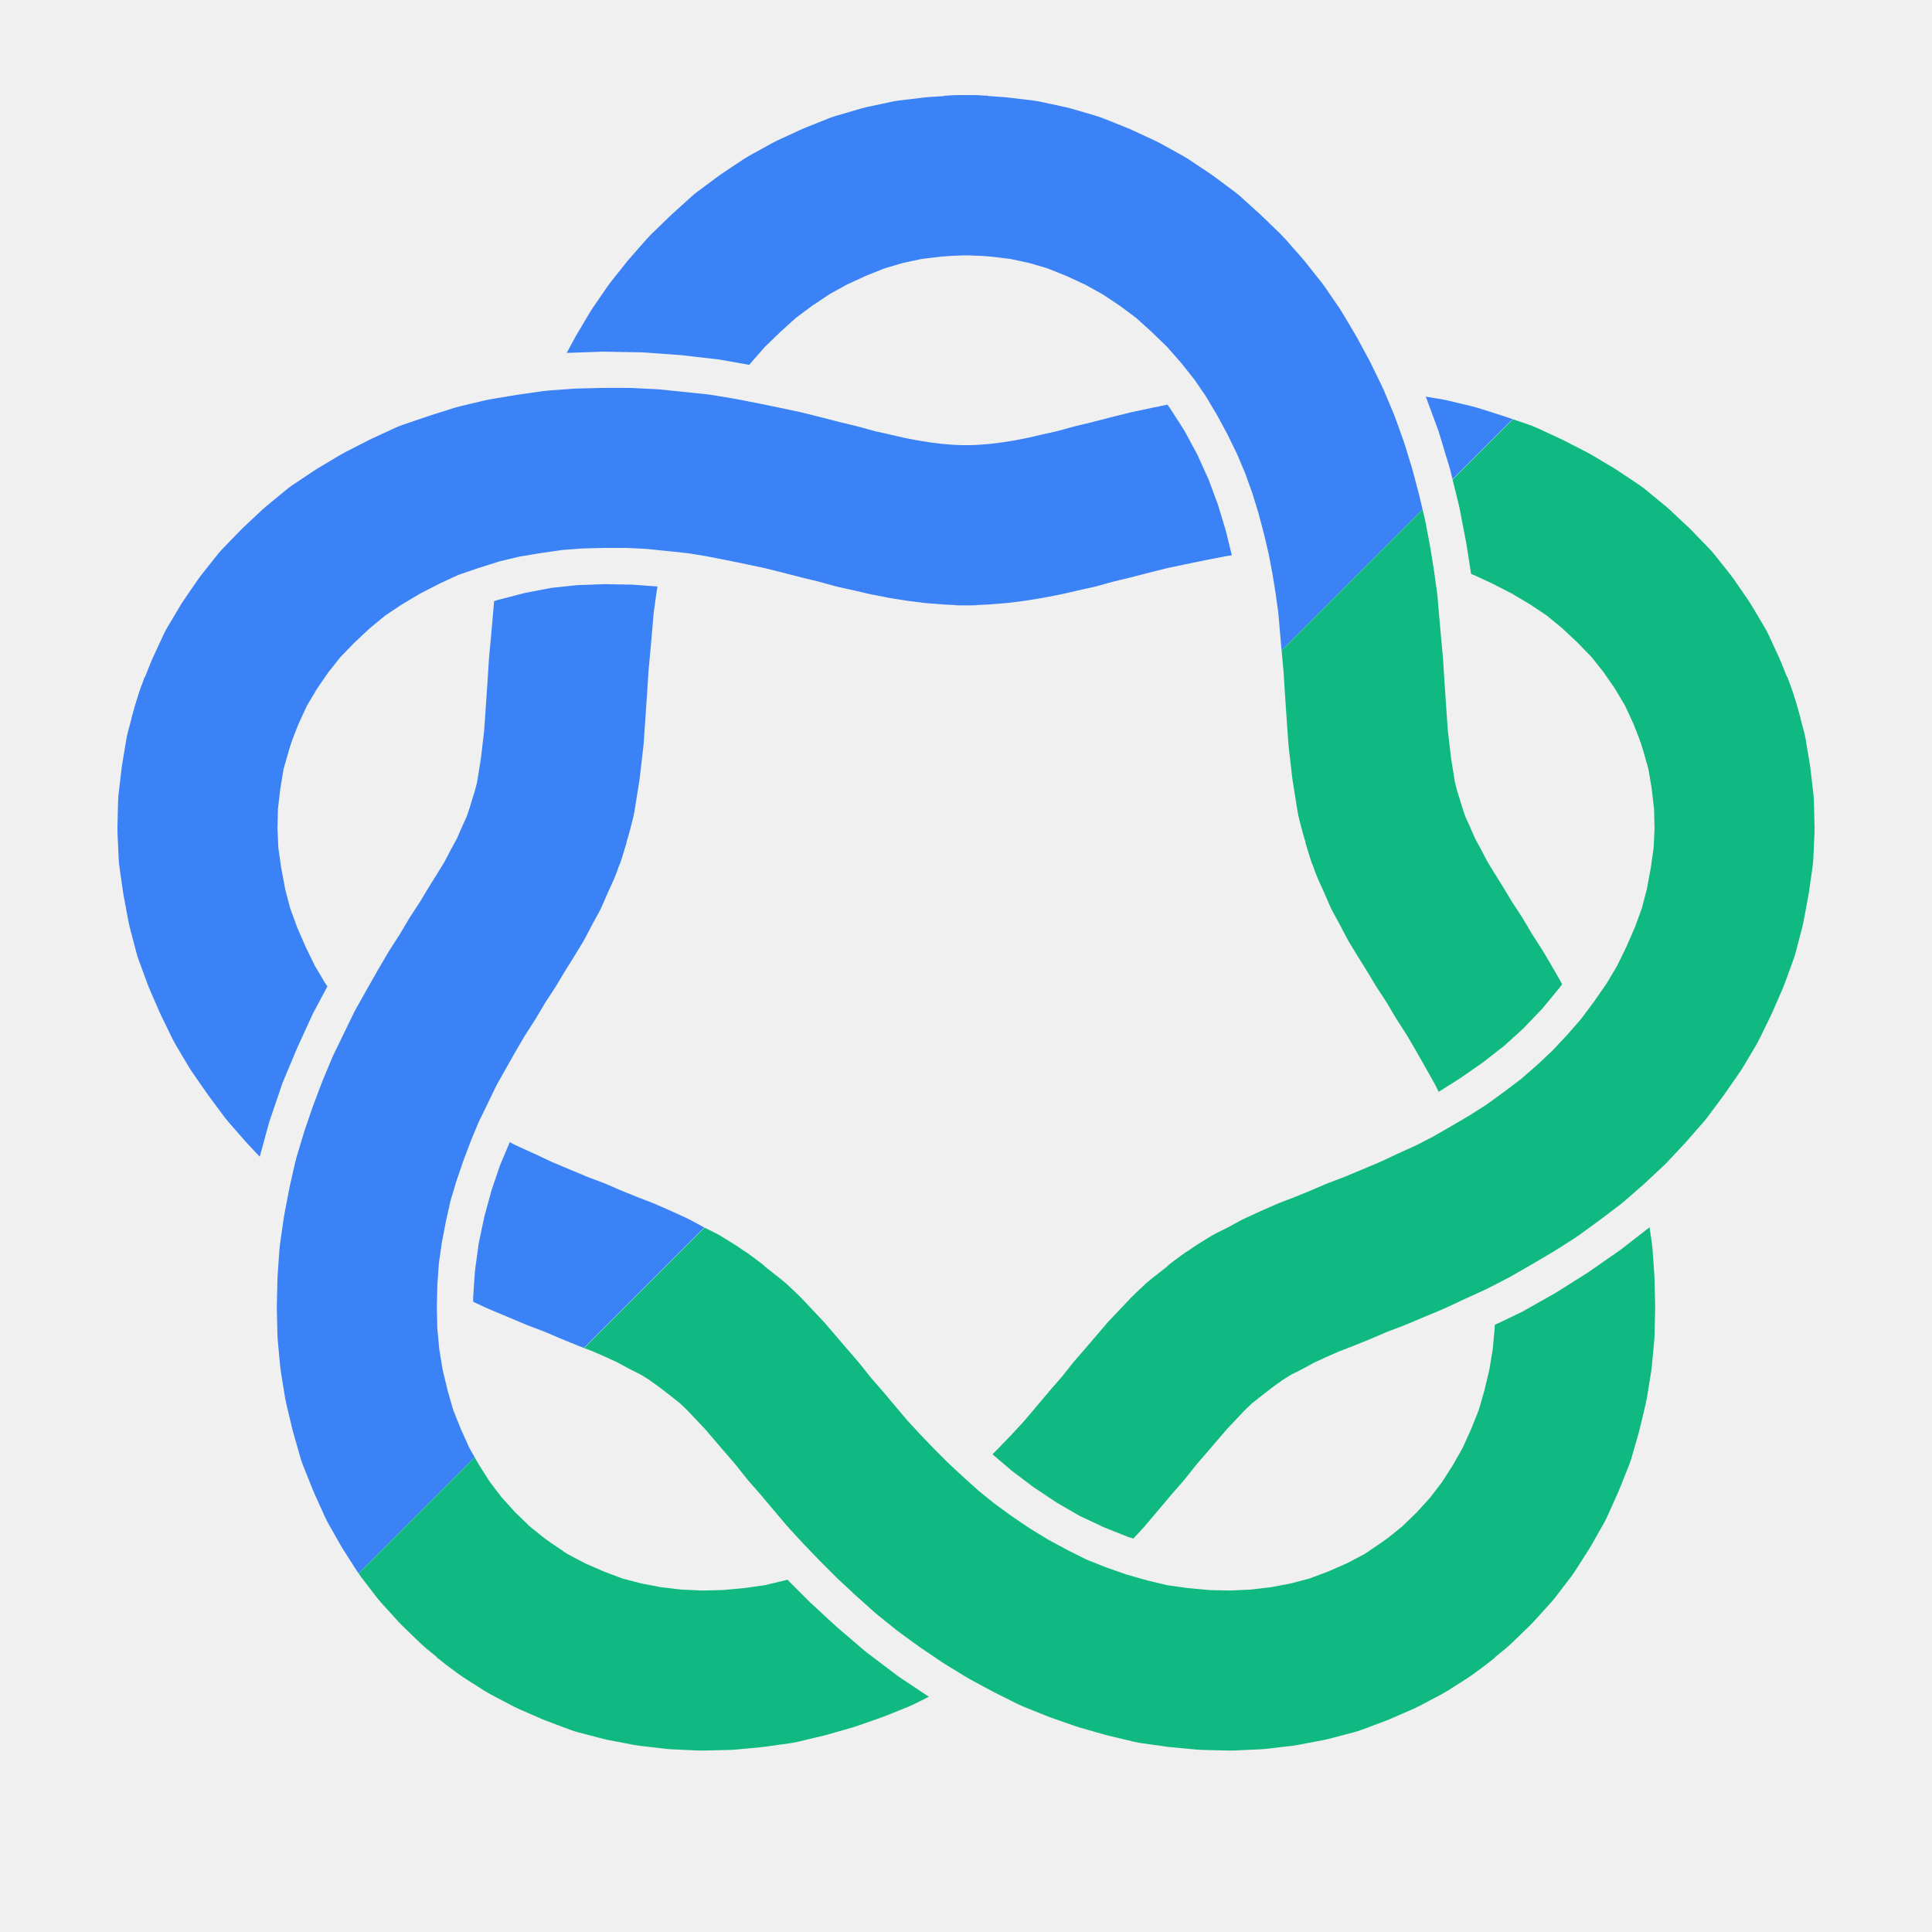
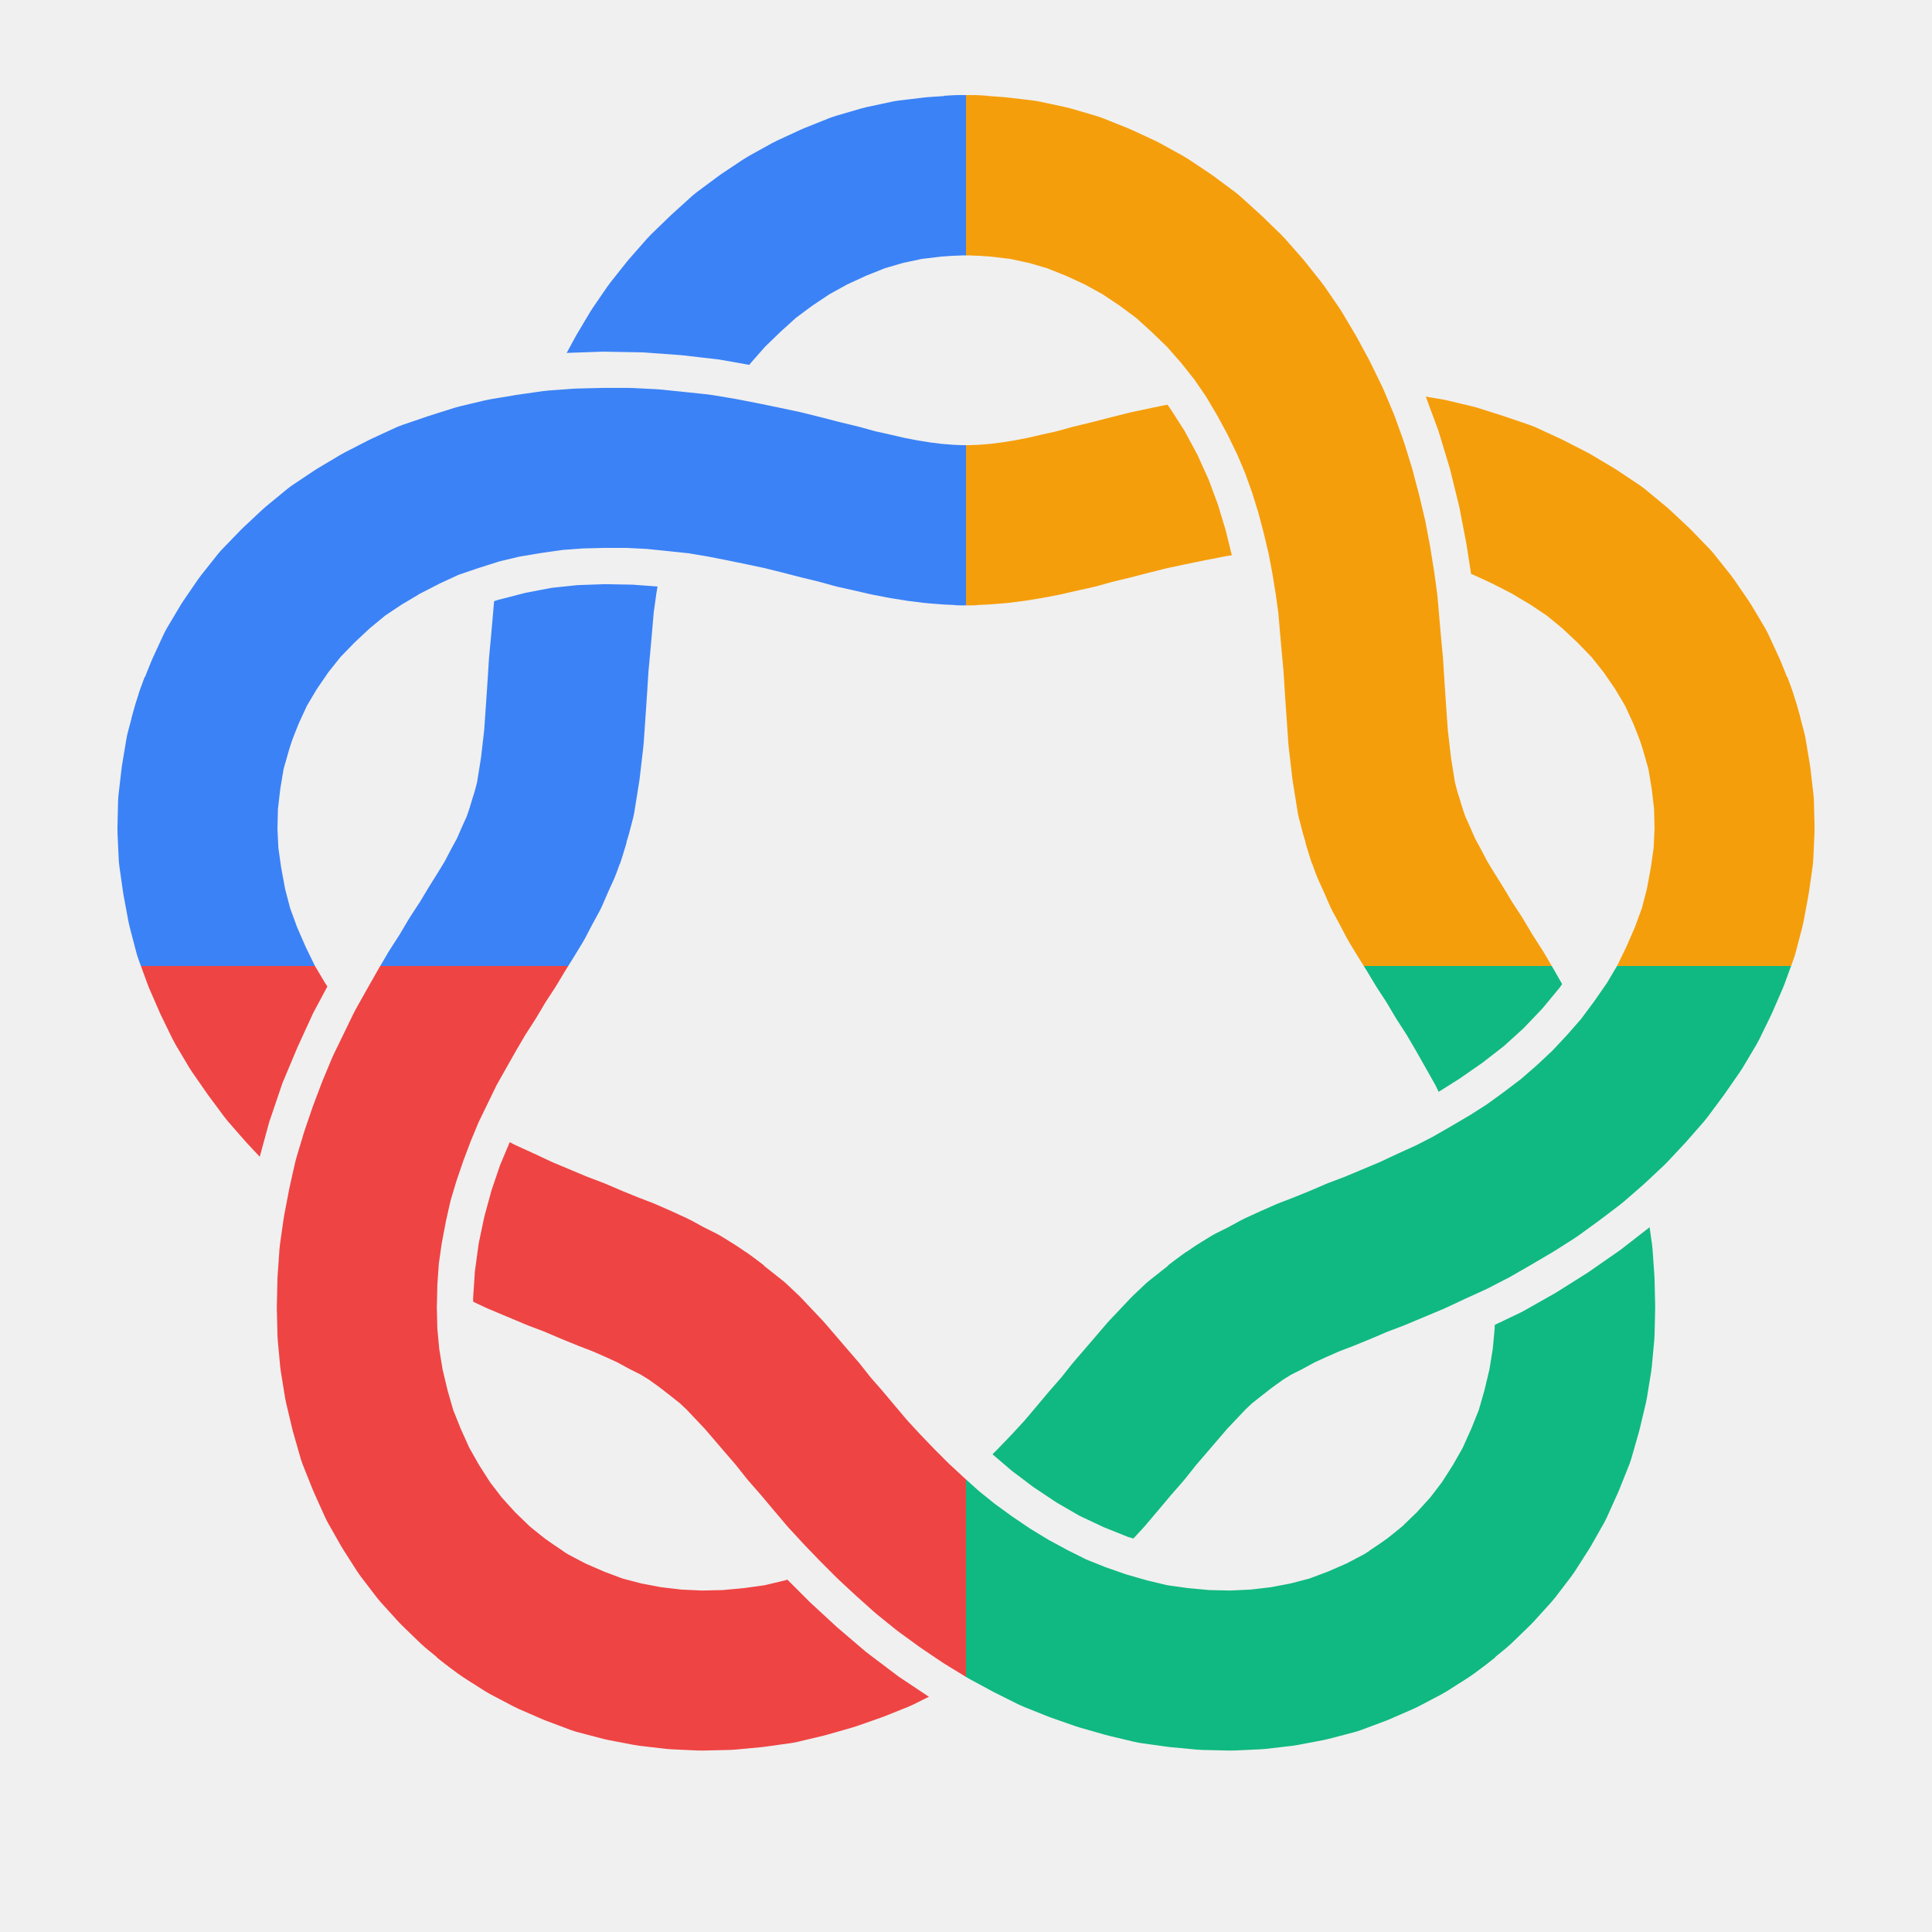
<svg xmlns="http://www.w3.org/2000/svg" width="512" height="512" viewBox="0 0 32 32">
  <mask id="logom" maskUnits="userSpaceOnUse" x="0" y="0" width="32" height="32">
    <rect width="32" height="32" fill="#fff" />
    <path d="M18.24 3.37L18.78 3.64L19.29 3.96L19.76 4.33L20.2 4.74L20.6 5.18L20.96 5.66L21.28 6.16L21.56 6.68L21.8 7.21L22 7.75L22.16 8.28L22.29 8.81L22.39 9.33L22.47 9.84L22.52 10.32L22.56 10.79L22.59 11.23L22.62 11.66L22.65 12.06L22.68 12.43M21.61 27.53L21.02 27.63L20.42 27.67L19.82 27.65L19.22 27.58L18.64 27.45L18.06 27.28L17.51 27.06L16.98 26.81L16.48 26.52L16 26.2L15.55 25.86L15.14 25.51L14.75 25.15L14.39 24.79L14.06 24.43L13.75 24.07L13.47 23.73L13.2 23.41L12.94 23.1L12.69 22.81M4.69 9.96L5.1 9.54L5.56 9.15L6.06 8.82L6.59 8.53L7.13 8.28L7.7 8.09L8.28 7.94L8.86 7.83L9.43 7.77L10 7.75L10.56 7.76L11.11 7.8L11.63 7.86L12.14 7.95L12.62 8.04L13.07 8.15L13.51 8.26L13.91 8.36L14.3 8.46L14.67 8.54M28.7 14.23L28.61 14.82L28.47 15.4L28.26 15.97L28.01 16.51L27.71 17.03L27.37 17.52L26.99 17.98L26.58 18.41L26.15 18.8L25.7 19.15L25.24 19.47L24.78 19.76L24.32 20.02L23.86 20.24L23.41 20.45L22.98 20.63L22.57 20.8L22.18 20.96L21.81 21.11L21.46 21.26M6.76 24.9L6.49 24.37L6.26 23.81L6.1 23.23L5.98 22.64L5.92 22.05L5.91 21.45L5.95 20.86L6.03 20.27L6.15 19.7L6.3 19.15L6.48 18.62L6.69 18.12L6.91 17.64L7.15 17.19L7.39 16.76L7.63 16.36L7.86 15.98L8.09 15.62L8.3 15.28L8.5 14.96" fill="none" stroke="#000" stroke-width="3.85" />
  </mask>
  <defs>
-     <clipPath id="topLeft">
-       <polygon points="0,0 32,0 0,32" />
+     <clipPath id="q1">
+       <rect x="0" y="0" width="16" height="16" />
    </clipPath>
-     <clipPath id="bottomRight">
-       <polygon points="32,0 32,32 0,32" />
+     <clipPath id="q2">
+       <rect x="16" y="0" width="16" height="16" />
+     </clipPath>
+     <clipPath id="q3">
+       <rect x="16" y="16" width="16" height="16" />
+     </clipPath>
+     <clipPath id="q4">
+       <rect x="0" y="16" width="16" height="16" />
    </clipPath>
  </defs>
-   <g clip-path="url(#topLeft)" fill="none" stroke="#3b82f6" stroke-width="2.65" stroke-linejoin="round">
+   <g clip-path="url(#q1)" fill="none" stroke="#3b82f6" stroke-width="2.65" stroke-linejoin="round">
    <path mask="url(#logom)" d="M22.89 13.57L22.96 13.8L23.04 14.02L23.14 14.24L23.24 14.47L23.36 14.69L23.48 14.92L23.62 15.15L23.77 15.39L23.92 15.64L24.09 15.9L24.25 16.17L24.43 16.45L24.6 16.74L24.77 17.04L24.95 17.36L25.11 17.69L25.28 18.04L25.43 18.4L25.57 18.77L25.7 19.15L25.82 19.55L25.91 19.95L25.99 20.37L26.05 20.79L26.08 21.22L26.09 21.65L26.08 22.08L26.04 22.51L25.97 22.94L25.87 23.36L25.75 23.78L25.59 24.18L25.41 24.58L25.2 24.95L24.97 25.31L24.71 25.65L24.42 25.97L24.11 26.27L23.78 26.54L23.43 26.78M11.86 22.02L11.66 21.87L11.47 21.74L11.26 21.61L11.04 21.5L10.82 21.38L10.58 21.27L10.33 21.16L10.07 21.06L9.8 20.95L9.52 20.83L9.23 20.72L8.92 20.59L8.61 20.46L8.29 20.31L7.96 20.16L7.63 19.99L7.3 19.8L6.96 19.6L6.63 19.39L6.3 19.15L5.97 18.9L5.66 18.63L5.35 18.34L5.06 18.03L4.78 17.71L4.52 17.36L4.27 17L4.05 16.63L3.86 16.24L3.69 15.85L3.54 15.44L3.43 15.02L3.35 14.59L3.29 14.17L3.27 13.74L3.28 13.31L3.33 12.88L3.4 12.46L3.51 12.05L3.65 11.64M15.82 8.7L16.06 8.7L16.29 8.69L16.54 8.67L16.78 8.64L17.03 8.6L17.29 8.55L17.55 8.49L17.82 8.43L18.11 8.35L18.4 8.28L18.71 8.2L19.03 8.12L19.36 8.05L19.7 7.98L20.06 7.91L20.42 7.85L20.8 7.81L21.19 7.77L21.59 7.75L22 7.75L22.41 7.76L22.82 7.79L23.24 7.85L23.66 7.92L24.08 8.02L24.49 8.15L24.9 8.29L25.29 8.47L25.68 8.67L26.05 8.89L26.41 9.13L26.75 9.41L27.06 9.7L27.36 10.01L27.63 10.35L27.87 10.7L28.09 11.07L28.27 11.46L28.43 11.86L28.55 12.27M20.44 21.8L20.25 21.94L20.06 22.09L19.87 22.24L19.69 22.41L19.52 22.59L19.34 22.78L19.16 22.99L18.98 23.2L18.79 23.42L18.6 23.66L18.39 23.9L18.18 24.15L17.96 24.41L17.72 24.67L17.47 24.93L17.21 25.19L16.93 25.45L16.64 25.71L16.33 25.96L16 26.2L15.66 26.43L15.3 26.65L14.93 26.85L14.55 27.04L14.15 27.2L13.75 27.34L13.33 27.46L12.91 27.56L12.48 27.62L12.05 27.66L11.61 27.67L11.18 27.65L10.75 27.6L10.33 27.52L9.91 27.41L9.51 27.26L9.12 27.09L8.74 26.89L8.38 26.66L8.04 26.4M9 13.92L9.07 13.69L9.14 13.46L9.2 13.23L9.24 12.98L9.28 12.73L9.31 12.47L9.34 12.21L9.36 11.92L9.38 11.63L9.4 11.33L9.42 11.01L9.45 10.69L9.48 10.35L9.51 10L9.56 9.64L9.62 9.27L9.69 8.9L9.78 8.52L9.88 8.14L10 7.75L10.14 7.36L10.3 6.98L10.49 6.59L10.69 6.22L10.91 5.85L11.15 5.5L11.42 5.16L11.71 4.83L12.02 4.53L12.34 4.24L12.69 3.98L13.05 3.74L13.43 3.53L13.82 3.35L14.22 3.19L14.63 3.07L15.05 2.98L15.47 2.93L15.9 2.9L16.33 2.91" />
    <path d="M15.67 2.91L16.1 2.9L16.53 2.93L16.95 2.98L17.37 3.07L17.78 3.19L18.18 3.35L18.57 3.53L18.95 3.74L19.31 3.98L19.66 4.24L19.98 4.53L20.29 4.83L20.58 5.16L20.85 5.5L21.09 5.85L21.31 6.22L21.51 6.59L21.7 6.98L21.86 7.36L22 7.75L22.12 8.14L22.22 8.52L22.31 8.9L22.38 9.27L22.44 9.64L22.49 10L22.52 10.35L22.55 10.69L22.58 11.01L22.6 11.33L22.62 11.63L22.64 11.92L22.66 12.21L22.69 12.47L22.72 12.73L22.76 12.98L22.8 13.23L22.86 13.46L22.93 13.69L23 13.92M23.96 26.4L23.62 26.66L23.26 26.89L22.88 27.09L22.49 27.26L22.09 27.41L21.67 27.52L21.25 27.6L20.82 27.65L20.39 27.67L19.95 27.66L19.52 27.62L19.09 27.56L18.67 27.46L18.25 27.34L17.85 27.2L17.45 27.04L17.07 26.85L16.7 26.65L16.34 26.43L16 26.2L15.67 25.96L15.36 25.71L15.07 25.45L14.79 25.19L14.53 24.93L14.28 24.67L14.04 24.41L13.82 24.15L13.61 23.9L13.4 23.66L13.21 23.42L13.02 23.2L12.84 22.99L12.66 22.78L12.48 22.59L12.31 22.41L12.13 22.24L11.94 22.09L11.75 21.94L11.56 21.8M3.45 12.27L3.57 11.86L3.73 11.46L3.91 11.07L4.13 10.7L4.37 10.35L4.64 10.01L4.94 9.7L5.25 9.41L5.59 9.13L5.95 8.89L6.32 8.67L6.71 8.47L7.1 8.29L7.51 8.15L7.92 8.02L8.34 7.92L8.76 7.85L9.18 7.79L9.59 7.76L10 7.75L10.41 7.75L10.81 7.77L11.2 7.81L11.58 7.85L11.94 7.91L12.3 7.98L12.64 8.05L12.97 8.12L13.29 8.2L13.6 8.28L13.89 8.35L14.18 8.43L14.45 8.49L14.71 8.55L14.97 8.6L15.22 8.64L15.46 8.67L15.71 8.69L15.94 8.7L16.18 8.7M28.35 11.64L28.49 12.05L28.6 12.46L28.67 12.88L28.72 13.31L28.73 13.74L28.71 14.17L28.65 14.59L28.57 15.02L28.46 15.44L28.31 15.85L28.14 16.24L27.95 16.63L27.73 17L27.48 17.36L27.22 17.71L26.94 18.03L26.65 18.34L26.34 18.63L26.03 18.9L25.7 19.15L25.37 19.39L25.04 19.6L24.7 19.8L24.37 19.99L24.04 20.16L23.71 20.31L23.39 20.46L23.08 20.59L22.77 20.72L22.48 20.83L22.2 20.95L21.93 21.06L21.67 21.16L21.42 21.27L21.18 21.38L20.96 21.5L20.74 21.61L20.53 21.74L20.34 21.87L20.14 22.02M8.57 26.78L8.22 26.54L7.89 26.27L7.58 25.97L7.29 25.65L7.03 25.31L6.8 24.95L6.59 24.58L6.41 24.18L6.25 23.78L6.13 23.36L6.03 22.94L5.96 22.51L5.92 22.08L5.91 21.65L5.92 21.22L5.95 20.79L6.01 20.37L6.09 19.95L6.18 19.55L6.3 19.15L6.43 18.77L6.57 18.4L6.72 18.04L6.89 17.69L7.05 17.36L7.23 17.04L7.4 16.74L7.57 16.45L7.75 16.17L7.91 15.9L8.08 15.64L8.23 15.39L8.38 15.15L8.52 14.92L8.64 14.69L8.76 14.47L8.86 14.24L8.96 14.02L9.04 13.8L9.11 13.57" />
  </g>
-   <g clip-path="url(#bottomRight)" fill="none" stroke="#10b981" stroke-width="2.65" stroke-linejoin="round">
+   <g clip-path="url(#q2)" fill="none" stroke="#f59e0b" stroke-width="2.65" stroke-linejoin="round">
+     <path mask="url(#logom)" d="M22.89 13.57L22.96 13.8L23.04 14.02L23.14 14.24L23.24 14.47L23.36 14.69L23.48 14.92L23.62 15.15L23.77 15.39L23.92 15.64L24.09 15.9L24.25 16.17L24.43 16.45L24.6 16.74L24.77 17.04L24.95 17.36L25.11 17.69L25.28 18.04L25.43 18.4L25.57 18.77L25.7 19.15L25.82 19.55L25.91 19.95L25.99 20.37L26.05 20.79L26.08 21.22L26.09 21.65L26.08 22.08L26.04 22.51L25.97 22.94L25.87 23.36L25.75 23.78L25.59 24.18L25.41 24.58L25.2 24.95L24.97 25.31L24.71 25.65L24.42 25.97L24.11 26.27L23.78 26.54L23.43 26.78M11.86 22.02L11.66 21.87L11.47 21.74L11.26 21.61L11.04 21.5L10.82 21.38L10.58 21.27L10.33 21.16L10.07 21.06L9.8 20.95L9.52 20.83L9.23 20.72L8.92 20.59L8.61 20.46L8.29 20.31L7.96 20.16L7.63 19.99L7.3 19.8L6.96 19.6L6.63 19.39L6.3 19.15L5.97 18.9L5.66 18.63L5.35 18.34L5.06 18.03L4.78 17.71L4.52 17.36L4.27 17L4.05 16.63L3.86 16.24L3.69 15.85L3.54 15.44L3.43 15.02L3.35 14.59L3.29 14.17L3.27 13.74L3.28 13.31L3.33 12.88L3.4 12.46L3.51 12.05L3.65 11.64M15.82 8.7L16.06 8.7L16.29 8.69L16.54 8.67L16.78 8.64L17.03 8.6L17.29 8.55L17.55 8.49L17.82 8.43L18.11 8.35L18.4 8.28L18.71 8.2L19.03 8.12L19.36 8.05L19.7 7.98L20.06 7.91L20.42 7.85L20.8 7.81L21.19 7.77L21.59 7.75L22 7.75L22.41 7.76L22.82 7.79L23.24 7.85L23.66 7.92L24.08 8.02L24.49 8.15L24.9 8.29L25.29 8.47L25.68 8.67L26.05 8.89L26.41 9.13L26.75 9.41L27.06 9.7L27.36 10.01L27.63 10.35L27.87 10.7L28.09 11.07L28.27 11.46L28.43 11.86L28.55 12.27M20.44 21.8L20.25 21.94L20.06 22.09L19.87 22.24L19.69 22.41L19.52 22.59L19.34 22.78L19.16 22.99L18.98 23.2L18.79 23.42L18.6 23.66L18.39 23.9L18.18 24.15L17.96 24.41L17.72 24.67L17.47 24.93L17.21 25.19L16.93 25.45L16.64 25.71L16.33 25.96L16 26.2L15.66 26.43L15.3 26.65L14.93 26.85L14.55 27.04L14.15 27.2L13.75 27.34L13.33 27.46L12.91 27.56L12.48 27.62L12.05 27.66L11.61 27.67L11.18 27.65L10.75 27.6L10.33 27.52L9.91 27.41L9.51 27.26L9.12 27.09L8.74 26.89L8.38 26.66L8.04 26.4M9 13.92L9.07 13.69L9.14 13.46L9.2 13.23L9.24 12.98L9.28 12.73L9.31 12.47L9.34 12.21L9.36 11.92L9.38 11.63L9.4 11.33L9.42 11.01L9.45 10.69L9.48 10.35L9.51 10L9.56 9.64L9.62 9.27L9.69 8.9L9.78 8.52L9.88 8.14L10 7.75L10.14 7.36L10.3 6.98L10.49 6.59L10.69 6.22L10.91 5.85L11.15 5.5L11.42 5.16L11.71 4.83L12.02 4.53L12.34 4.24L12.69 3.98L13.05 3.74L13.43 3.53L13.82 3.35L14.22 3.19L14.63 3.07L15.05 2.98L15.47 2.93L15.9 2.9L16.33 2.91" />
+     <path d="M15.67 2.91L16.1 2.9L16.53 2.93L16.95 2.98L17.37 3.07L17.78 3.19L18.18 3.35L18.57 3.53L18.95 3.74L19.31 3.98L19.66 4.24L19.98 4.53L20.29 4.83L20.58 5.16L20.85 5.5L21.09 5.85L21.31 6.22L21.51 6.59L21.7 6.98L21.86 7.36L22 7.75L22.12 8.14L22.22 8.52L22.31 8.9L22.38 9.27L22.44 9.64L22.49 10L22.52 10.35L22.55 10.69L22.58 11.01L22.6 11.33L22.62 11.63L22.64 11.92L22.66 12.21L22.69 12.47L22.72 12.73L22.76 12.98L22.8 13.23L22.86 13.46L22.93 13.69L23 13.92M23.96 26.4L23.62 26.66L23.26 26.89L22.88 27.09L22.49 27.26L22.09 27.41L21.67 27.52L21.25 27.6L20.82 27.65L20.39 27.67L19.95 27.66L19.52 27.62L19.09 27.56L18.67 27.46L18.25 27.34L17.85 27.2L17.45 27.04L17.07 26.85L16.7 26.65L16.34 26.43L16 26.2L15.67 25.96L15.36 25.71L15.07 25.45L14.79 25.19L14.53 24.93L14.28 24.67L14.04 24.41L13.82 24.15L13.61 23.9L13.4 23.66L13.21 23.42L13.02 23.2L12.84 22.99L12.66 22.78L12.48 22.59L12.31 22.41L12.13 22.24L11.94 22.09L11.75 21.94L11.56 21.8M3.45 12.27L3.57 11.86L3.73 11.46L3.91 11.07L4.13 10.7L4.37 10.35L4.64 10.01L4.94 9.7L5.25 9.41L5.59 9.13L5.95 8.89L6.32 8.67L6.71 8.47L7.1 8.29L7.51 8.15L7.92 8.02L8.34 7.92L8.76 7.85L9.18 7.79L9.59 7.76L10 7.75L10.41 7.75L10.81 7.77L11.2 7.81L11.58 7.85L11.94 7.91L12.3 7.98L12.64 8.05L12.97 8.12L13.29 8.2L13.6 8.28L13.89 8.35L14.18 8.43L14.45 8.49L14.71 8.55L14.97 8.6L15.22 8.64L15.46 8.67L15.71 8.69L15.94 8.7L16.18 8.7M28.35 11.64L28.49 12.05L28.6 12.46L28.67 12.88L28.72 13.31L28.73 13.74L28.71 14.17L28.65 14.59L28.57 15.02L28.46 15.44L28.31 15.85L28.14 16.24L27.95 16.63L27.73 17L27.48 17.36L27.22 17.71L26.94 18.03L26.65 18.34L26.34 18.63L26.03 18.9L25.7 19.15L25.37 19.39L25.04 19.6L24.7 19.8L24.37 19.99L24.04 20.16L23.71 20.31L23.39 20.46L23.08 20.59L22.77 20.72L22.48 20.83L22.2 20.95L21.93 21.06L21.67 21.16L21.42 21.27L21.18 21.38L20.96 21.5L20.74 21.61L20.53 21.74L20.34 21.87L20.14 22.02M8.57 26.78L8.22 26.54L7.89 26.27L7.58 25.97L7.29 25.65L7.03 25.31L6.8 24.95L6.59 24.58L6.41 24.18L6.25 23.78L6.13 23.36L6.03 22.94L5.96 22.51L5.92 22.08L5.91 21.65L5.92 21.22L5.95 20.79L6.01 20.37L6.09 19.95L6.18 19.55L6.3 19.15L6.43 18.77L6.57 18.4L6.72 18.04L6.89 17.69L7.05 17.36L7.23 17.04L7.4 16.74L7.57 16.45L7.75 16.17L7.91 15.9L8.08 15.64L8.23 15.39L8.38 15.15L8.52 14.92L8.64 14.69L8.76 14.47L8.86 14.24L8.96 14.02L9.04 13.8L9.11 13.57" />
+   </g>
+   <g clip-path="url(#q3)" fill="none" stroke="#10b981" stroke-width="2.65" stroke-linejoin="round">
+     <path mask="url(#logom)" d="M22.89 13.57L22.96 13.8L23.04 14.02L23.14 14.24L23.24 14.47L23.36 14.69L23.48 14.92L23.62 15.15L23.77 15.39L23.92 15.64L24.09 15.9L24.25 16.17L24.43 16.45L24.6 16.74L24.77 17.04L24.95 17.36L25.11 17.69L25.28 18.04L25.43 18.4L25.57 18.77L25.7 19.15L25.82 19.55L25.91 19.95L25.99 20.37L26.05 20.79L26.08 21.22L26.09 21.65L26.08 22.08L26.04 22.51L25.97 22.94L25.87 23.36L25.75 23.78L25.59 24.18L25.41 24.58L25.2 24.95L24.97 25.31L24.71 25.65L24.42 25.97L24.11 26.27L23.78 26.54L23.43 26.78M11.86 22.02L11.66 21.87L11.47 21.74L11.26 21.61L11.04 21.5L10.82 21.38L10.58 21.27L10.33 21.16L10.07 21.06L9.8 20.95L9.52 20.83L9.23 20.72L8.92 20.59L8.61 20.46L8.29 20.31L7.96 20.16L7.63 19.99L7.3 19.8L6.96 19.6L6.63 19.39L6.3 19.15L5.97 18.9L5.66 18.63L5.35 18.34L5.06 18.03L4.78 17.71L4.52 17.36L4.27 17L4.05 16.63L3.86 16.24L3.69 15.85L3.54 15.44L3.43 15.02L3.35 14.59L3.29 14.17L3.27 13.74L3.28 13.31L3.33 12.88L3.4 12.46L3.51 12.05L3.65 11.64M15.82 8.7L16.06 8.7L16.29 8.69L16.54 8.67L16.78 8.64L17.03 8.6L17.29 8.55L17.55 8.49L17.82 8.43L18.11 8.35L18.4 8.28L18.71 8.2L19.03 8.12L19.36 8.05L19.7 7.98L20.06 7.91L20.42 7.85L20.8 7.81L21.19 7.77L21.59 7.75L22 7.75L22.41 7.76L22.82 7.79L23.24 7.85L23.66 7.92L24.08 8.02L24.49 8.15L24.9 8.29L25.29 8.47L25.68 8.67L26.05 8.89L26.41 9.13L26.75 9.41L27.06 9.7L27.36 10.01L27.63 10.35L27.87 10.7L28.09 11.07L28.27 11.46L28.43 11.86L28.55 12.27M20.44 21.8L20.25 21.94L20.06 22.09L19.87 22.24L19.69 22.41L19.52 22.59L19.34 22.78L19.16 22.99L18.98 23.2L18.79 23.42L18.6 23.66L18.39 23.9L18.18 24.15L17.96 24.41L17.72 24.67L17.47 24.93L17.21 25.19L16.93 25.45L16.64 25.71L16.33 25.96L16 26.2L15.66 26.43L15.3 26.65L14.93 26.85L14.55 27.04L14.15 27.2L13.75 27.34L13.33 27.46L12.91 27.56L12.48 27.62L12.05 27.66L11.61 27.67L11.18 27.65L10.75 27.6L10.33 27.52L9.91 27.41L9.51 27.26L9.12 27.09L8.74 26.89L8.38 26.66L8.04 26.4M9 13.92L9.07 13.69L9.14 13.46L9.2 13.23L9.24 12.98L9.28 12.73L9.31 12.47L9.34 12.21L9.36 11.92L9.38 11.63L9.4 11.33L9.42 11.01L9.45 10.69L9.48 10.35L9.51 10L9.56 9.64L9.62 9.27L9.69 8.9L9.78 8.52L9.88 8.14L10 7.75L10.14 7.36L10.3 6.98L10.49 6.59L10.69 6.22L10.91 5.85L11.15 5.5L11.42 5.16L11.71 4.83L12.02 4.53L12.34 4.24L12.69 3.98L13.05 3.74L13.43 3.53L13.82 3.35L14.22 3.19L14.63 3.07L15.05 2.98L15.47 2.93L15.9 2.9L16.33 2.91" />
+     <path d="M15.67 2.91L16.1 2.9L16.53 2.93L16.95 2.98L17.37 3.07L17.78 3.19L18.18 3.35L18.57 3.53L18.95 3.74L19.31 3.98L19.66 4.24L19.98 4.53L20.29 4.83L20.58 5.16L20.85 5.5L21.09 5.85L21.31 6.22L21.51 6.59L21.7 6.98L21.86 7.36L22 7.75L22.12 8.14L22.22 8.52L22.31 8.9L22.38 9.27L22.44 9.64L22.49 10L22.52 10.35L22.55 10.69L22.58 11.01L22.6 11.33L22.62 11.63L22.64 11.92L22.66 12.21L22.69 12.47L22.72 12.73L22.76 12.98L22.8 13.23L22.86 13.46L22.93 13.69L23 13.92M23.96 26.4L23.62 26.66L23.26 26.89L22.88 27.09L22.49 27.26L22.09 27.41L21.67 27.52L21.25 27.6L20.82 27.65L20.39 27.67L19.95 27.66L19.52 27.62L19.09 27.56L18.67 27.46L18.25 27.34L17.85 27.2L17.45 27.04L17.07 26.85L16.7 26.65L16.34 26.43L16 26.2L15.67 25.96L15.36 25.71L15.07 25.45L14.79 25.19L14.53 24.93L14.28 24.67L14.04 24.41L13.82 24.15L13.61 23.9L13.4 23.66L13.21 23.42L13.02 23.2L12.84 22.99L12.66 22.78L12.48 22.59L12.31 22.41L12.13 22.24L11.94 22.09L11.75 21.94L11.56 21.8M3.45 12.27L3.57 11.86L3.73 11.46L3.91 11.07L4.13 10.7L4.37 10.35L4.64 10.01L4.94 9.7L5.25 9.41L5.59 9.13L5.95 8.89L6.32 8.67L6.71 8.47L7.1 8.29L7.51 8.15L7.92 8.02L8.34 7.92L8.76 7.85L9.18 7.79L9.59 7.76L10 7.75L10.41 7.75L10.81 7.77L11.2 7.81L11.58 7.85L11.94 7.91L12.3 7.98L12.64 8.05L12.97 8.12L13.29 8.2L13.6 8.28L13.89 8.35L14.18 8.43L14.45 8.49L14.71 8.55L14.97 8.6L15.22 8.64L15.46 8.67L15.71 8.69L15.94 8.7L16.18 8.7M28.35 11.64L28.49 12.05L28.6 12.46L28.67 12.88L28.72 13.31L28.73 13.74L28.71 14.17L28.65 14.59L28.57 15.02L28.46 15.44L28.31 15.85L28.14 16.24L27.95 16.63L27.73 17L27.48 17.36L27.22 17.71L26.94 18.03L26.65 18.34L26.34 18.63L26.03 18.9L25.7 19.15L25.37 19.39L25.04 19.6L24.7 19.8L24.37 19.99L24.04 20.16L23.71 20.31L23.39 20.46L23.08 20.59L22.77 20.72L22.48 20.83L22.2 20.95L21.93 21.06L21.67 21.16L21.42 21.27L21.18 21.38L20.96 21.5L20.74 21.61L20.53 21.74L20.34 21.87L20.14 22.02M8.57 26.78L8.22 26.54L7.89 26.27L7.58 25.97L7.29 25.65L7.03 25.31L6.8 24.95L6.59 24.58L6.41 24.18L6.25 23.78L6.13 23.36L6.03 22.94L5.96 22.51L5.92 22.08L5.91 21.65L5.92 21.22L5.95 20.79L6.01 20.37L6.09 19.95L6.18 19.55L6.3 19.15L6.43 18.77L6.57 18.4L6.72 18.04L6.89 17.69L7.05 17.36L7.23 17.04L7.4 16.74L7.57 16.45L7.75 16.17L7.91 15.9L8.08 15.64L8.23 15.39L8.38 15.15L8.52 14.92L8.64 14.69L8.76 14.47L8.86 14.24L8.96 14.02L9.04 13.8L9.11 13.57" />
+   </g>
+   <g clip-path="url(#q4)" fill="none" stroke="#ef4444" stroke-width="2.65" stroke-linejoin="round">
    <path mask="url(#logom)" d="M22.89 13.57L22.96 13.8L23.04 14.02L23.14 14.24L23.24 14.47L23.36 14.69L23.48 14.92L23.62 15.15L23.77 15.39L23.92 15.64L24.09 15.9L24.25 16.17L24.43 16.45L24.6 16.74L24.77 17.04L24.95 17.36L25.11 17.69L25.28 18.04L25.43 18.4L25.57 18.77L25.7 19.15L25.82 19.55L25.91 19.95L25.99 20.37L26.05 20.79L26.08 21.22L26.09 21.65L26.08 22.08L26.04 22.51L25.97 22.94L25.87 23.36L25.75 23.78L25.59 24.18L25.41 24.58L25.2 24.95L24.97 25.31L24.71 25.65L24.42 25.97L24.11 26.27L23.78 26.54L23.43 26.78M11.86 22.02L11.66 21.87L11.47 21.74L11.26 21.61L11.04 21.5L10.82 21.38L10.58 21.27L10.33 21.16L10.07 21.06L9.8 20.95L9.52 20.83L9.23 20.72L8.92 20.59L8.61 20.46L8.29 20.31L7.96 20.16L7.63 19.99L7.3 19.8L6.96 19.6L6.63 19.39L6.3 19.15L5.97 18.9L5.66 18.63L5.35 18.34L5.06 18.03L4.78 17.71L4.52 17.36L4.27 17L4.05 16.63L3.86 16.24L3.69 15.85L3.54 15.44L3.43 15.02L3.35 14.59L3.29 14.17L3.27 13.74L3.28 13.31L3.33 12.88L3.4 12.46L3.51 12.05L3.65 11.64M15.82 8.7L16.06 8.7L16.29 8.69L16.54 8.67L16.78 8.64L17.03 8.6L17.29 8.55L17.55 8.49L17.82 8.43L18.11 8.35L18.4 8.28L18.71 8.2L19.03 8.12L19.36 8.05L19.7 7.98L20.06 7.91L20.42 7.85L20.8 7.81L21.19 7.77L21.59 7.75L22 7.75L22.41 7.76L22.82 7.79L23.24 7.85L23.66 7.92L24.08 8.02L24.49 8.15L24.9 8.29L25.29 8.47L25.68 8.67L26.05 8.89L26.41 9.13L26.75 9.41L27.06 9.7L27.36 10.01L27.63 10.35L27.87 10.7L28.09 11.07L28.27 11.46L28.43 11.86L28.55 12.27M20.44 21.8L20.25 21.94L20.06 22.09L19.87 22.24L19.69 22.41L19.52 22.59L19.34 22.78L19.16 22.99L18.98 23.2L18.79 23.42L18.6 23.66L18.39 23.9L18.18 24.15L17.96 24.41L17.72 24.67L17.47 24.93L17.21 25.19L16.93 25.45L16.64 25.71L16.33 25.96L16 26.2L15.66 26.43L15.3 26.65L14.93 26.85L14.55 27.04L14.15 27.2L13.75 27.34L13.33 27.46L12.91 27.56L12.48 27.62L12.05 27.66L11.61 27.67L11.18 27.65L10.75 27.6L10.33 27.52L9.91 27.41L9.51 27.26L9.12 27.09L8.74 26.89L8.38 26.66L8.04 26.4M9 13.92L9.07 13.69L9.14 13.46L9.2 13.23L9.24 12.98L9.28 12.73L9.31 12.47L9.34 12.21L9.36 11.92L9.38 11.63L9.4 11.33L9.42 11.01L9.45 10.69L9.48 10.35L9.51 10L9.56 9.64L9.62 9.27L9.69 8.9L9.78 8.52L9.88 8.14L10 7.75L10.14 7.36L10.3 6.98L10.49 6.59L10.69 6.22L10.91 5.85L11.15 5.5L11.42 5.16L11.71 4.83L12.02 4.53L12.34 4.24L12.69 3.98L13.05 3.74L13.43 3.53L13.82 3.35L14.22 3.19L14.63 3.07L15.05 2.98L15.47 2.93L15.9 2.9L16.33 2.91" />
    <path d="M15.67 2.91L16.1 2.9L16.53 2.93L16.95 2.98L17.37 3.07L17.78 3.19L18.18 3.35L18.57 3.53L18.95 3.74L19.31 3.98L19.66 4.24L19.98 4.53L20.29 4.83L20.58 5.16L20.85 5.5L21.09 5.85L21.31 6.22L21.51 6.59L21.7 6.98L21.86 7.36L22 7.75L22.12 8.14L22.22 8.52L22.31 8.9L22.38 9.27L22.44 9.64L22.49 10L22.52 10.35L22.55 10.69L22.58 11.01L22.6 11.33L22.62 11.63L22.64 11.92L22.66 12.21L22.69 12.47L22.72 12.73L22.76 12.98L22.8 13.23L22.86 13.46L22.93 13.69L23 13.92M23.96 26.4L23.62 26.66L23.26 26.89L22.88 27.09L22.49 27.26L22.09 27.41L21.67 27.52L21.25 27.6L20.82 27.65L20.39 27.67L19.95 27.66L19.52 27.62L19.09 27.56L18.67 27.46L18.25 27.34L17.85 27.2L17.45 27.04L17.07 26.85L16.7 26.65L16.34 26.43L16 26.2L15.67 25.96L15.36 25.71L15.07 25.45L14.79 25.19L14.53 24.93L14.28 24.67L14.04 24.41L13.82 24.15L13.61 23.9L13.4 23.66L13.21 23.42L13.02 23.2L12.84 22.99L12.66 22.78L12.48 22.59L12.31 22.41L12.13 22.24L11.94 22.09L11.75 21.94L11.56 21.8M3.45 12.27L3.57 11.86L3.73 11.46L3.91 11.07L4.13 10.7L4.37 10.35L4.64 10.01L4.94 9.7L5.25 9.41L5.59 9.13L5.95 8.89L6.32 8.67L6.71 8.47L7.1 8.29L7.51 8.15L7.92 8.02L8.34 7.92L8.76 7.85L9.18 7.79L9.59 7.76L10 7.75L10.41 7.75L10.81 7.77L11.2 7.81L11.58 7.85L11.94 7.91L12.3 7.98L12.64 8.05L12.97 8.12L13.29 8.2L13.6 8.28L13.89 8.35L14.18 8.43L14.45 8.49L14.71 8.55L14.97 8.6L15.22 8.64L15.46 8.67L15.71 8.69L15.94 8.7L16.18 8.7M28.35 11.64L28.49 12.05L28.6 12.46L28.67 12.88L28.72 13.31L28.73 13.74L28.71 14.17L28.65 14.59L28.57 15.02L28.46 15.44L28.31 15.85L28.14 16.24L27.95 16.63L27.73 17L27.48 17.36L27.22 17.71L26.94 18.03L26.65 18.34L26.34 18.63L26.03 18.9L25.7 19.15L25.37 19.39L25.04 19.6L24.7 19.8L24.37 19.99L24.04 20.16L23.71 20.31L23.39 20.46L23.08 20.59L22.77 20.72L22.48 20.83L22.2 20.95L21.93 21.06L21.67 21.16L21.42 21.27L21.18 21.38L20.96 21.5L20.74 21.61L20.53 21.74L20.34 21.87L20.14 22.02M8.57 26.78L8.22 26.54L7.89 26.27L7.58 25.97L7.29 25.65L7.03 25.31L6.8 24.95L6.59 24.58L6.41 24.18L6.25 23.78L6.13 23.36L6.03 22.94L5.96 22.51L5.92 22.08L5.91 21.65L5.92 21.22L5.95 20.79L6.01 20.37L6.09 19.95L6.18 19.55L6.3 19.15L6.43 18.77L6.57 18.4L6.72 18.04L6.89 17.69L7.05 17.36L7.23 17.04L7.4 16.74L7.57 16.45L7.75 16.17L7.91 15.9L8.08 15.64L8.23 15.39L8.38 15.15L8.52 14.92L8.64 14.69L8.76 14.47L8.86 14.24L8.96 14.02L9.04 13.8L9.11 13.57" />
  </g>
</svg>
